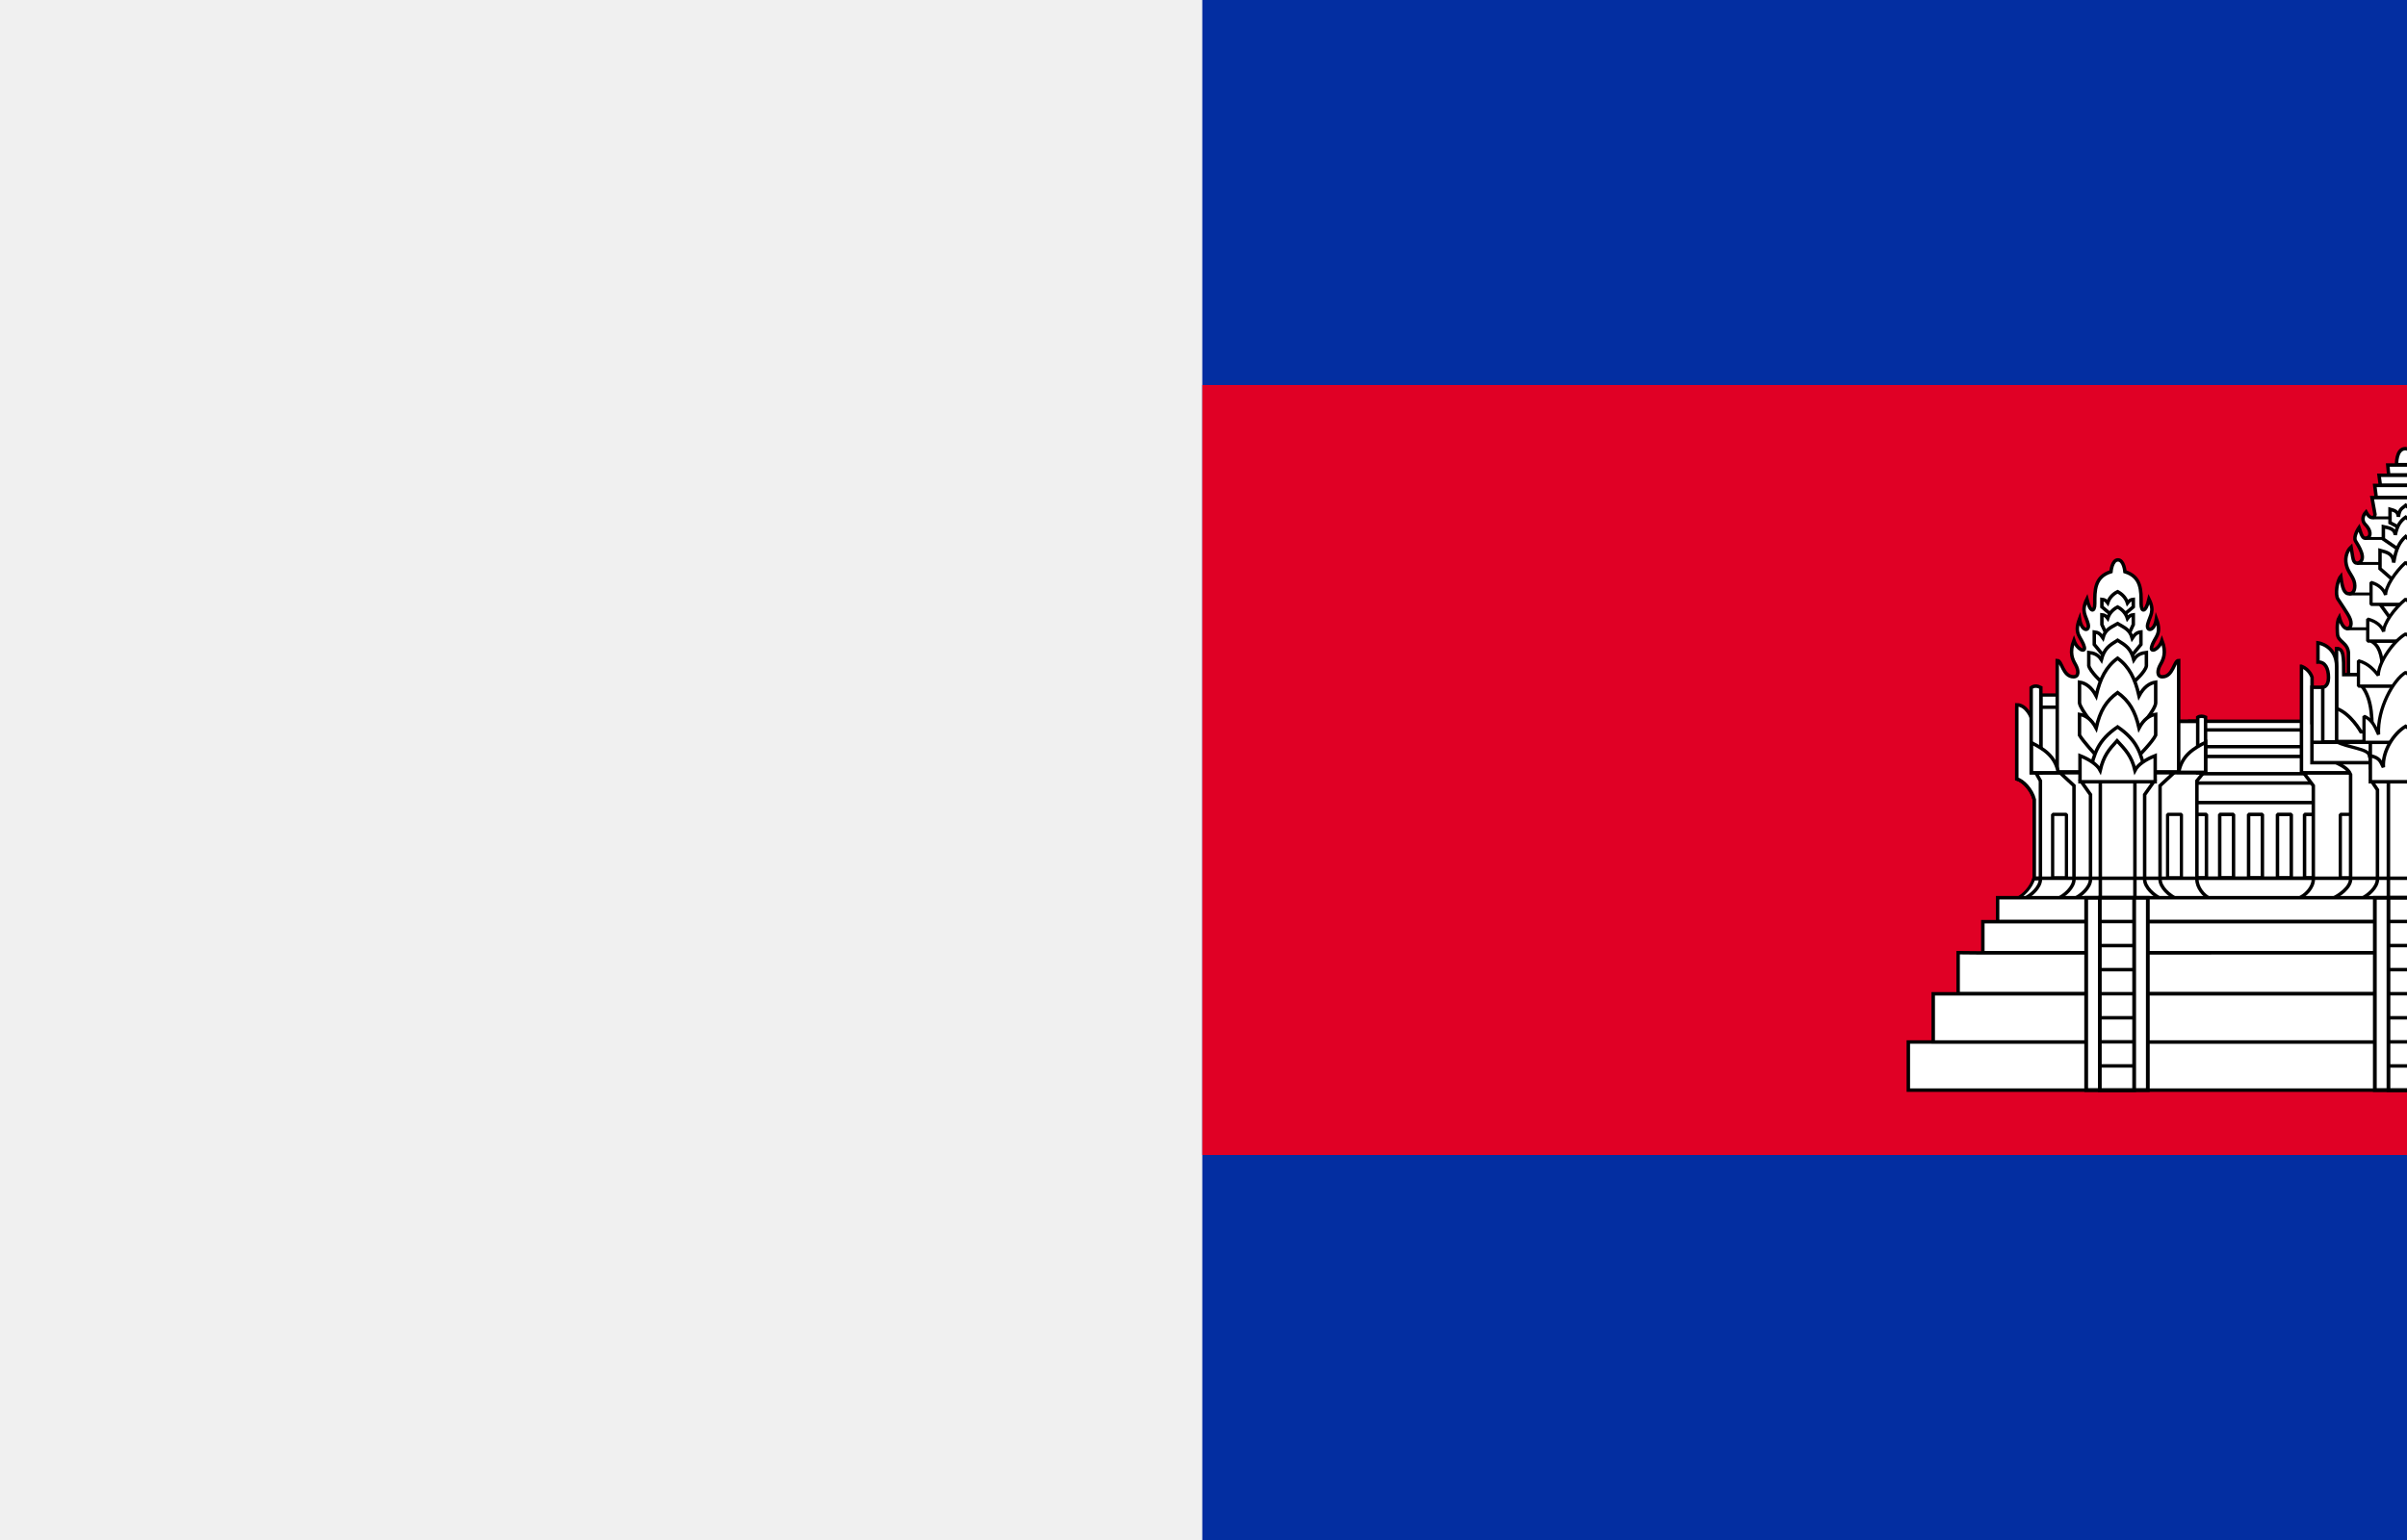
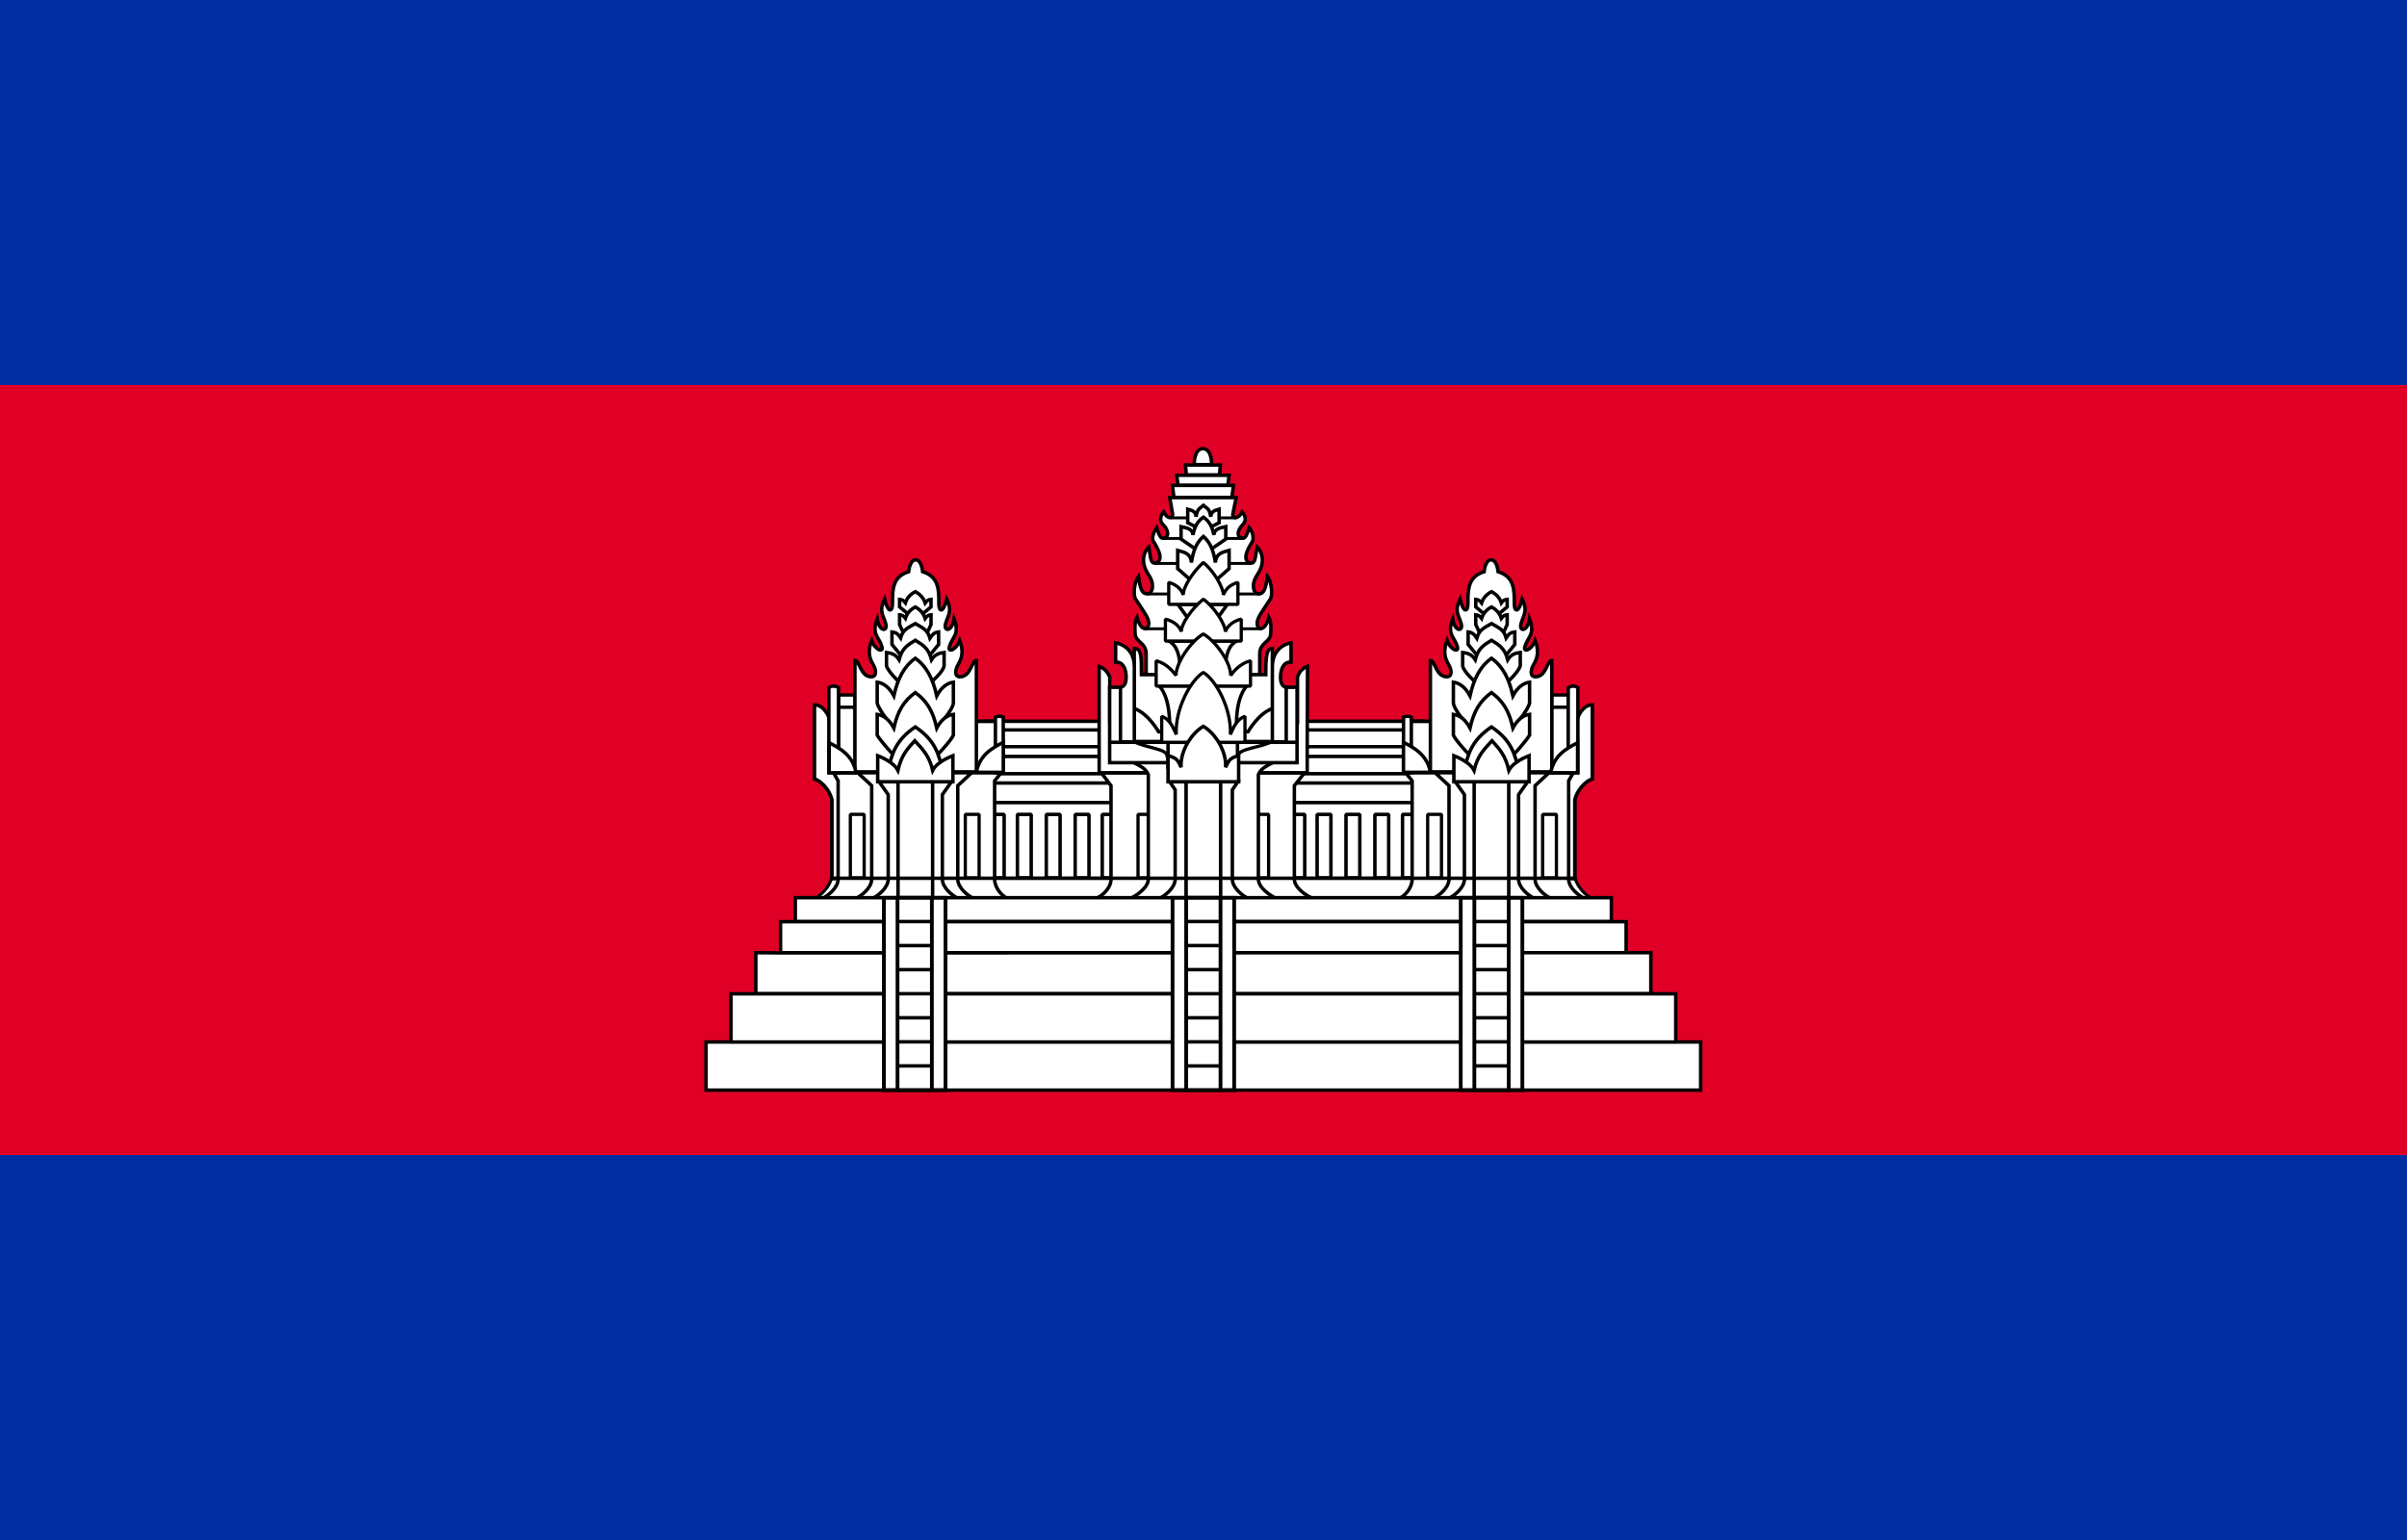
- <svg xmlns="http://www.w3.org/2000/svg" xmlns:xlink="http://www.w3.org/1999/xlink" width="1e3" height="640" version="1.1" viewBox="0 0 1 640">
+ <svg xmlns="http://www.w3.org/2000/svg" xmlns:xlink="http://www.w3.org/1999/xlink" width="1e3" height="640" version="1.1" viewBox="0 0 1000 640">
  <path d="M0 0h1000v640H0Z" fill="#032ea1" />
  <path d="M0 160h1000v320H0Z" fill="#e00025" />
  <g transform="matrix(1.6 0 0 1.6 187.36 -697.78)" fill="#fff" stroke="#000" stroke-width=".9">
    <g stroke-linejoin="bevel">
      <path d="m138.91 623.46h113.8v43.788h-113.8z" stroke-width=".9" />
      <path d="M138.458 632.59h113.8v4.49h-113.8zm0 6.9h113.8v5.09h-113.8zm1.592 8.15v16.495h3.586V647.64Zm7.03 0v16.495h3.586V647.64Zm7.5 0v16.495h3.585V647.64Zm7.5 0v16.495h3.586V647.64Zm7.03 0v16.495h3.586V647.64Zm48.99 0v16.495h3.586V647.64Zm6.8 0v16.495h3.586V647.64Zm7.5 0v16.495h3.586V647.64Zm7.5 0v16.495h3.585V647.64Zm7.18 0v16.495h3.586V647.64Z" stroke-width=".9" />
      <path d="m138.46 625.7h113.8v4.354h-113.8z" stroke-width=".886" />
      <path d="M94.398 669.55c1.76-.897 3.767-2.984 4.424-5.32h193.07c.657 2.336 2.665 4.423 4.425 5.32z" stroke-linejoin="miter" stroke-width=".791" />
    </g>
    <path d="M193 556.8s-.144-4.112 2.25-4.157c2.396.044 2.25 4.157 2.25 4.157zm-12.49 54.54v-5.536c-.08-2.768-2.76-2.968-2.838-4.986 0 0-.346-3.027.452-4.408 1.084 4.047 3.056 3.304 3.056 1.64 0-1.453-1.117-2.804-3.408-6.33-.732-1.128-.28-4.66.747-5.923.397 3.07.852 4.54 2.17 4.54.805 0 1.462-.524 1.462-2.062 0-1.957-1.325-2.945-1.977-4.725-.76-2.078-.236-4.196 1.026-5.38.542 3.03.38 4.237 1.727 4.237 2.713-.858 0-4.786-.58-5.777-.666-1.155.897-3.46.897-3.46.863 2.69 1.14 2.91 2.07 2.66 1.174-.315 1.023-2.056-.41-3.463-.904-.89-.808-2.212.163-3.274.975 1.905 2.223 1.79 2.343.658l-.784-4.392h17.255l-.856 4.25c-.245 1.215 1.396 1.48 2.416-.515.972 1.062 1.067 2.385.163 3.274-1.432 1.407-1.584 3.148-.41 3.463.93.25 1.208.03 2.07-2.66 0 0 1.403 1.57.897 3.46-.58.99-3.293 4.92-.58 5.777 1.346 0 1.185-1.208 1.726-4.237 1.263 1.184 1.786 3.302 1.026 5.38-.65 1.78-1.976 2.768-1.976 4.725 0 1.538.657 2.062 1.46 2.062 1.32 0 1.775-1.47 2.173-4.54 1.025 1.263 1.478 4.795.746 5.922-2.29 3.526-3.408 4.877-3.408 6.33 0 1.664 1.97 2.407 3.056-1.64.797 1.38.45 4.408.45 4.408-.078 2.018-2.758 2.218-2.837 4.986v5.536zm7.22-46.02-.397-3.125h15.838l-.396 3.125zm1.06-3.19-.34-2.57h13.603l-.34 2.57zm2.16-2.66-.227-2.57h9.058l-.226 2.57zm33.02 110.08c-2.027-.78-4.977-2.92-4.977-5.07v-24.297l2.638-3.358h-52.775l2.53 3.36v24.296c0 2.15-2.027 4.29-4.053 5.07z" />
    <path d="m178.4 647.64h3.586v16.495h-3.586zm30.32 0h3.586v16.495h-3.586z" stroke-linejoin="bevel" stroke-width=".844" />
    <path d="M168.306 609.17v27.656h54.023v-5.957l.078-21.7c-2.208.868-2.596 2.87-2.596 2.87v11.778h-48.75V612.04s-.544-2.002-2.754-2.87z" />
    <path d="M176.781 633.932c1.705.902 3.607 1.652 4.286 3.36v27.19c0 2.128-2.977 4.243-4.75 5.042l-.057.026h.003l-.003.001h38.196-.003.003l-.057-.027c-1.773-.799-4.75-2.914-4.75-5.042v-27.19c.679-1.708 2.58-2.458 4.286-3.36H176.78Z" />
    <path d="m219.69 634.22v-19.587h-4.91v-1.91h-38.84v1.91h-4.91v19.587zm-12.55 35.33c-1.73-0.78-4.25-2.92-4.25-5.07v-23.214l1.422-2.11h-17.69l1.42 2.11v23.215c0 2.152-2.52 4.29-4.25 5.07z" />
    <path d="m190.88 639.16h8.966v30.377h-8.966z" stroke-width=".92" />
    <path d="M204.38 632.48c.02-2 5.838-2.09 8.832-3.795H177.26c2.994 1.704 8.675 1.844 8.675 3.795l1.217 3.882 14.883.598z" stroke-linejoin="bevel" stroke-width=".844" />
    <path d="m211.57 611.34c0-4.9 0.205-6.786 1.71-6.786v15.58c-3.69 1.34-6.325 6.05-6.325 6.05h-23.21s-2.635-4.71-6.326-6.05v-15.58c1.855 0 1.867 1.972 1.867 6.786zm1.71-2.01c0-5.618 4.85-6.25 4.85-6.25v5c-1.845-0.08-2.736 1.578-2.736 4.044s1.487 2.506 1.487 2.506v14.19h-3.6z" />
    <path d="m177.44 609.33c0-5.618-4.85-6.25-4.85-6.25v5c1.845-0.08 2.736 1.578 2.736 4.044s-1.487 2.506-1.487 2.506v14.19h3.6z" />
    <g fill="none" stroke-width=".75">
      <path d="m186.84 570.62h17.128m-19.158 5.35h20.92m-22.95 6.49h24.904m-27.024 7.93h29.536m-30.216 9.04h30.426" />
      <path d="M170.75 628.92h48.66m-33.22.01h18.036v6.63H186.19Z" stroke-width=".9" />
    </g>
    <path d="M183.93 614.24c2.99 3.59 2.713 9.68 2.68 13.27h17.342c-.035-3.59-.312-9.68 2.678-13.27zm9.75-41.13-2.376-1.224v-3.497c.97.29 2.062.41 2.168 1.958.338-2.21.948-2.102 1.907-2.963.957.86 1.567.753 1.905 2.963.107-1.548 1.197-1.667 2.17-1.96v3.498l-2.378 1.224z" />
    <path d="m193.52 578.85-3.946-2.713v-3.223c1.383.32 2.936.45 3.088 2.15.482-2.424 1.35-3.676 2.715-4.62 1.365.944 2.233 2.196 2.715 4.62.152-1.7 1.705-1.83 3.09-2.15v3.223l-3.948 2.713z" />
    <path d="m193.24 587.8-4.538-3.985v-4.736c1.59.47 3.377.662 3.552 3.156.553-3.56 1.552-5.4 3.12-6.787 1.57 1.387 2.57 3.226 3.123 6.786.175-2.494 1.96-2.686 3.55-3.157v4.735l-4.536 3.985zm8.37 5.29-4.104 5.676h-4.646l-4.104-5.676zm-15.22 9.53c2.053 1.122 2.81 3.357 3.03 7.553h11.55c.22-4.196.977-6.43 3.03-7.553z" />
    <g stroke-linejoin="bevel" stroke-width=".844">
      <path d="M204.34 593.09v-5.702c-1.95.537-3.213 1.69-3.776 3.258 0-1.893-2.49-6.257-5.207-8.43-2.724 2.432-5.257 6.38-5.206 8.43-.463-1.492-1.825-2.72-3.775-3.258v5.702z" />
      <path d="M205.205 602.62v-5.702c-2.138.537-3.522 1.69-4.14 3.258 0-1.893-2.73-6.258-5.707-8.43-2.986 2.432-5.763 6.38-5.707 8.43-.508-1.492-2.002-2.72-4.14-3.258v5.702z" />
      <path d="M207.608 614.32v-6.577c-2.66.687-4.312 2.653-5.15 3.8 0-3.56-4.02-8.99-7.1-10.768-3.16 1.825-7.1 7.435-7.1 10.768-.86-1.14-2.49-3.113-5.15-3.8v6.577z" />
      <path d="M206.168 628.92v-6.762c-2.346.92-3.048 3.18-3.786 4.717.29-6.86-3.862-14.23-7.024-16.1-3.163 1.87-7.393 9.4-7.024 16.1-.758-1.527-1.44-3.797-3.786-4.717v6.762z" />
    </g>
    <path d="M204.523 639.16v-6.762c-2.458.585-2.61 1.49-3.392 3.006.29-4.097-2.61-8.77-5.773-10.64-3.163 1.87-6.064 6.544-5.774 10.64-.78-1.515-.877-2.42-3.39-3.006v6.762z" />
    <g id="a" stroke-width=".9">
      <path d="M98.935 664.23v-20.44c-.67-2.603-2.88-4.905-4.54-5.366V620.43l3.74 2.024 4.272 18.81v22.966z" />
      <path d="M98.935 664.31v-20.52c-.67-2.602-2.88-4.904-4.54-5.365v-19.243c2.51 0 3.74 3.273 3.74 3.273l4.272 18.81v22.887z" />
      <path d="M96.275 669.55c1.73-.78 4.25-2.92 4.25-5.07v-25.547l-1.187-2.108h43.523l-1.698 2.108v25.547c0 2.15 1.73 4.29 3.46 5.07z" />
      <path d="M135.84 669.55c-1.73-.78-4.25-2.92-4.25-5.07v-24.297l3.62-3.36-29.588.002 3.62 3.358v24.297c0 2.15-2.52 4.29-4.25 5.07z" />
      <path d="m131.84 669.55c-1.73-0.78-4.25-2.92-4.25-5.07v-21.965l2.37-3.36h-18.798l2.37 3.36v21.965c0 2.15-2.52 4.29-4.25 5.07z" />
      <path d="m116.08 639.16h8.981v30.393h-8.981z" />
      <path d="M103.7 647.64h3.586v16.495H103.7Zm29.848 0h3.586v16.495h-3.586zm-32.908-27.82h4.32v16.91h-4.32zm0-3.18h4.295v3.14h-4.295z" stroke-linejoin="bevel" stroke-width=".844" />
      <path d="m136.17 623.46h6.16v13.054h-6.16z" stroke-linejoin="bevel" stroke-width=".969" />
      <path d="M104.89 636.6v-28.94c1.232 0 1.422 4.24 4.25 4.24 1.47 0 1.314-1.756.488-3.187-.732-1.268-1.637-3.018-.407-6.28.844 2.496 3.113 3.288 2.694 1.723-.72-2.688-2.795-3.13-1.24-7.302.542 3.48 2.774 3.327 2.232 1.304-.61-2.28-1.873-3.214-.316-6.428.873 3.65 2.052 3.435 2.052 1.17 0-3.346-.128-6.956 4.203-8.295 0 0 .25-3.068 1.812-3.068s1.813 3.068 1.813 3.068c4.33 1.34 4.202 4.95 4.202 8.296 0 2.265 1.18 2.48 2.052-1.17 1.558 3.214.295 4.148-.315 6.428-.544 2.023 1.69 2.177 2.23-1.304 1.556 4.172-.518 4.614-1.24 7.302-.418 1.565 1.85.773 2.694-1.722 1.23 3.26.325 5.01-.407 6.28-.826 1.43-.983 3.187.49 3.187 2.826 0 3.016-4.24 4.248-4.24v28.94zm-6.766-21.86v22.08h2.51v-22.136c-.904-.457-1.754-.527-2.51.056z" />
      <path d="M98.203 629.03c3.112 1.59 6.195 3.433 6.975 7.793h-6.975zm43.167-6.61v14.407h2.035v-14.443c-.635-.298-1.503-.345-2.035.036z" />
      <path d="M143.41 628.92c-3.112 1.59-6.195 3.433-6.975 7.793h6.975zm-20.58-33.65 1.814-1.525v-1.953c-.664.065-1.026.293-1.516.936-.417-1.295-1.334-2.305-2.562-2.933-1.23.628-2.146 1.593-2.563 2.887-.49-.643-.852-.825-1.516-.89v1.953l1.815 1.525z" />
      <path d="m123.801 600.16.843-1.825v-2.54c-.664.067-1.026.298-1.516.95-.417-1.313-1.334-2.338-2.562-2.974-1.23.637-2.146 1.616-2.563 2.928-.49-.65-.852-.836-1.516-.902v2.54l.844 1.824z" />
      <path d="m123.927 606.79 2.695-3.287v-3.243c-.986.11-1.524.503-2.252 1.606-.62-2.222-1.98-2.708-3.806-3.786-1.824 1.078-3.186 1.485-3.805 3.707-.729-1.103-1.267-1.416-2.25-1.527v3.243l2.692 3.287z" />
      <path d="M124.718 613.3s3.14-2.74 3.326-4.244v-3.467c-1.217.142-2.368.458-3.267 1.882-.764-2.87-1.96-3.67-4.211-5.062-2.254 1.392-3.448 2.192-4.213 5.062-.9-1.425-2.05-1.74-3.266-1.883v3.466c.395 1.504 3.325 4.244 3.325 4.244z" />
      <path d="M126.056 625.32s4.3-4.76 4.4-6.616v-5.406c-1.61.223-3.131 1.33-4.32 3.55-1.011-4.474-2.59-7.594-5.57-9.764-2.98 2.17-4.56 5.29-5.57 9.765-1.19-2.222-2.712-3.33-4.321-3.552v5.406c.308 1.855 4.4 6.616 4.4 6.616z" />
      <path d="M126.056 632.43s3.677-3.742 4.4-5.366v-5.406c-1.61.223-3.131 1.33-4.32 3.55-1.011-4.474-2.59-7.036-5.57-9.206-2.98 2.17-4.56 4.732-5.57 9.207-1.19-2.223-2.712-3.33-4.321-3.552v5.406c.933 1.624 4.4 5.366 4.4 5.366z" />
      <path d="m127.73 636.56c-1.072-4.668-1.995-8.13-7.162-11.64-5.168 3.51-6.09 6.972-7.164 11.64z" />
      <path d="M130.329 639.16v-6.762c-2.346.92-4.467 2.28-5.25 3.795-.872-3.754-2.556-5.408-4.652-7.68-2.097 2.272-3.5 3.926-4.375 7.68-.782-1.515-2.902-2.875-5.25-3.795v6.762z" />
    </g>
    <use transform="matrix(-1 0 0 1 390.74 0)" width="100%" height="100%" xlink:href="#a" />
    <path d="M89.412 669.28v6.173h211.89v-6.174zm-3.836 6.23v8.05h219.56v-8.05zm219.56 8.05-219.56.06-6.418-.06v10.622h232.398v-10.62zM72.693 694.25l.002 12.51h245.33l-.002-12.51zm245.332 12.51v.02H72.695v-.02h-6.467v12.51h258.26v-12.51z" />
    <path d="M112.41 669.31h16.005v49.935H112.41Z" stroke-width=".98" />
    <path d="m115.95 669.31h8.917v49.936h-8.917z" stroke-width=".978" />
    <path d="m187.36 669.31h16.006v49.935h-16.006z" stroke-width=".98" />
    <path d="M190.9 669.31h8.916v49.936H190.9Z" stroke-width=".978" />
    <path d="M262.19 669.31h16.005v49.935H262.19Z" stroke-width=".98" />
    <path d="m265.73 669.31h8.917v49.936h-8.917z" stroke-width=".978" />
    <path d="m98.935 664.23h193.07m-176.22 48.74h9.244m-9.244-6.25h9.244m-9.244-6.25h9.244m-9.244-6.25h9.244m-9.244-6.25h9.244m-9.244-6.25h9.244m-9.244-6.25h9.244m65.736 37.51h8.607m-8.607-6.253h8.607m-8.607-6.254h8.607m-8.607-6.253h8.607m-8.607-6.253h8.607m-8.607-6.253h8.607m-8.607-6.254h8.607m66.193 37.51h9.244m-9.244-6.25h9.244m-9.244-6.25h9.244m-9.244-6.25h9.244m-9.244-6.25h9.244m-9.244-6.25h9.244m-9.244-6.25h9.244" fill="none" stroke-width=".9" />
  </g>
</svg>
